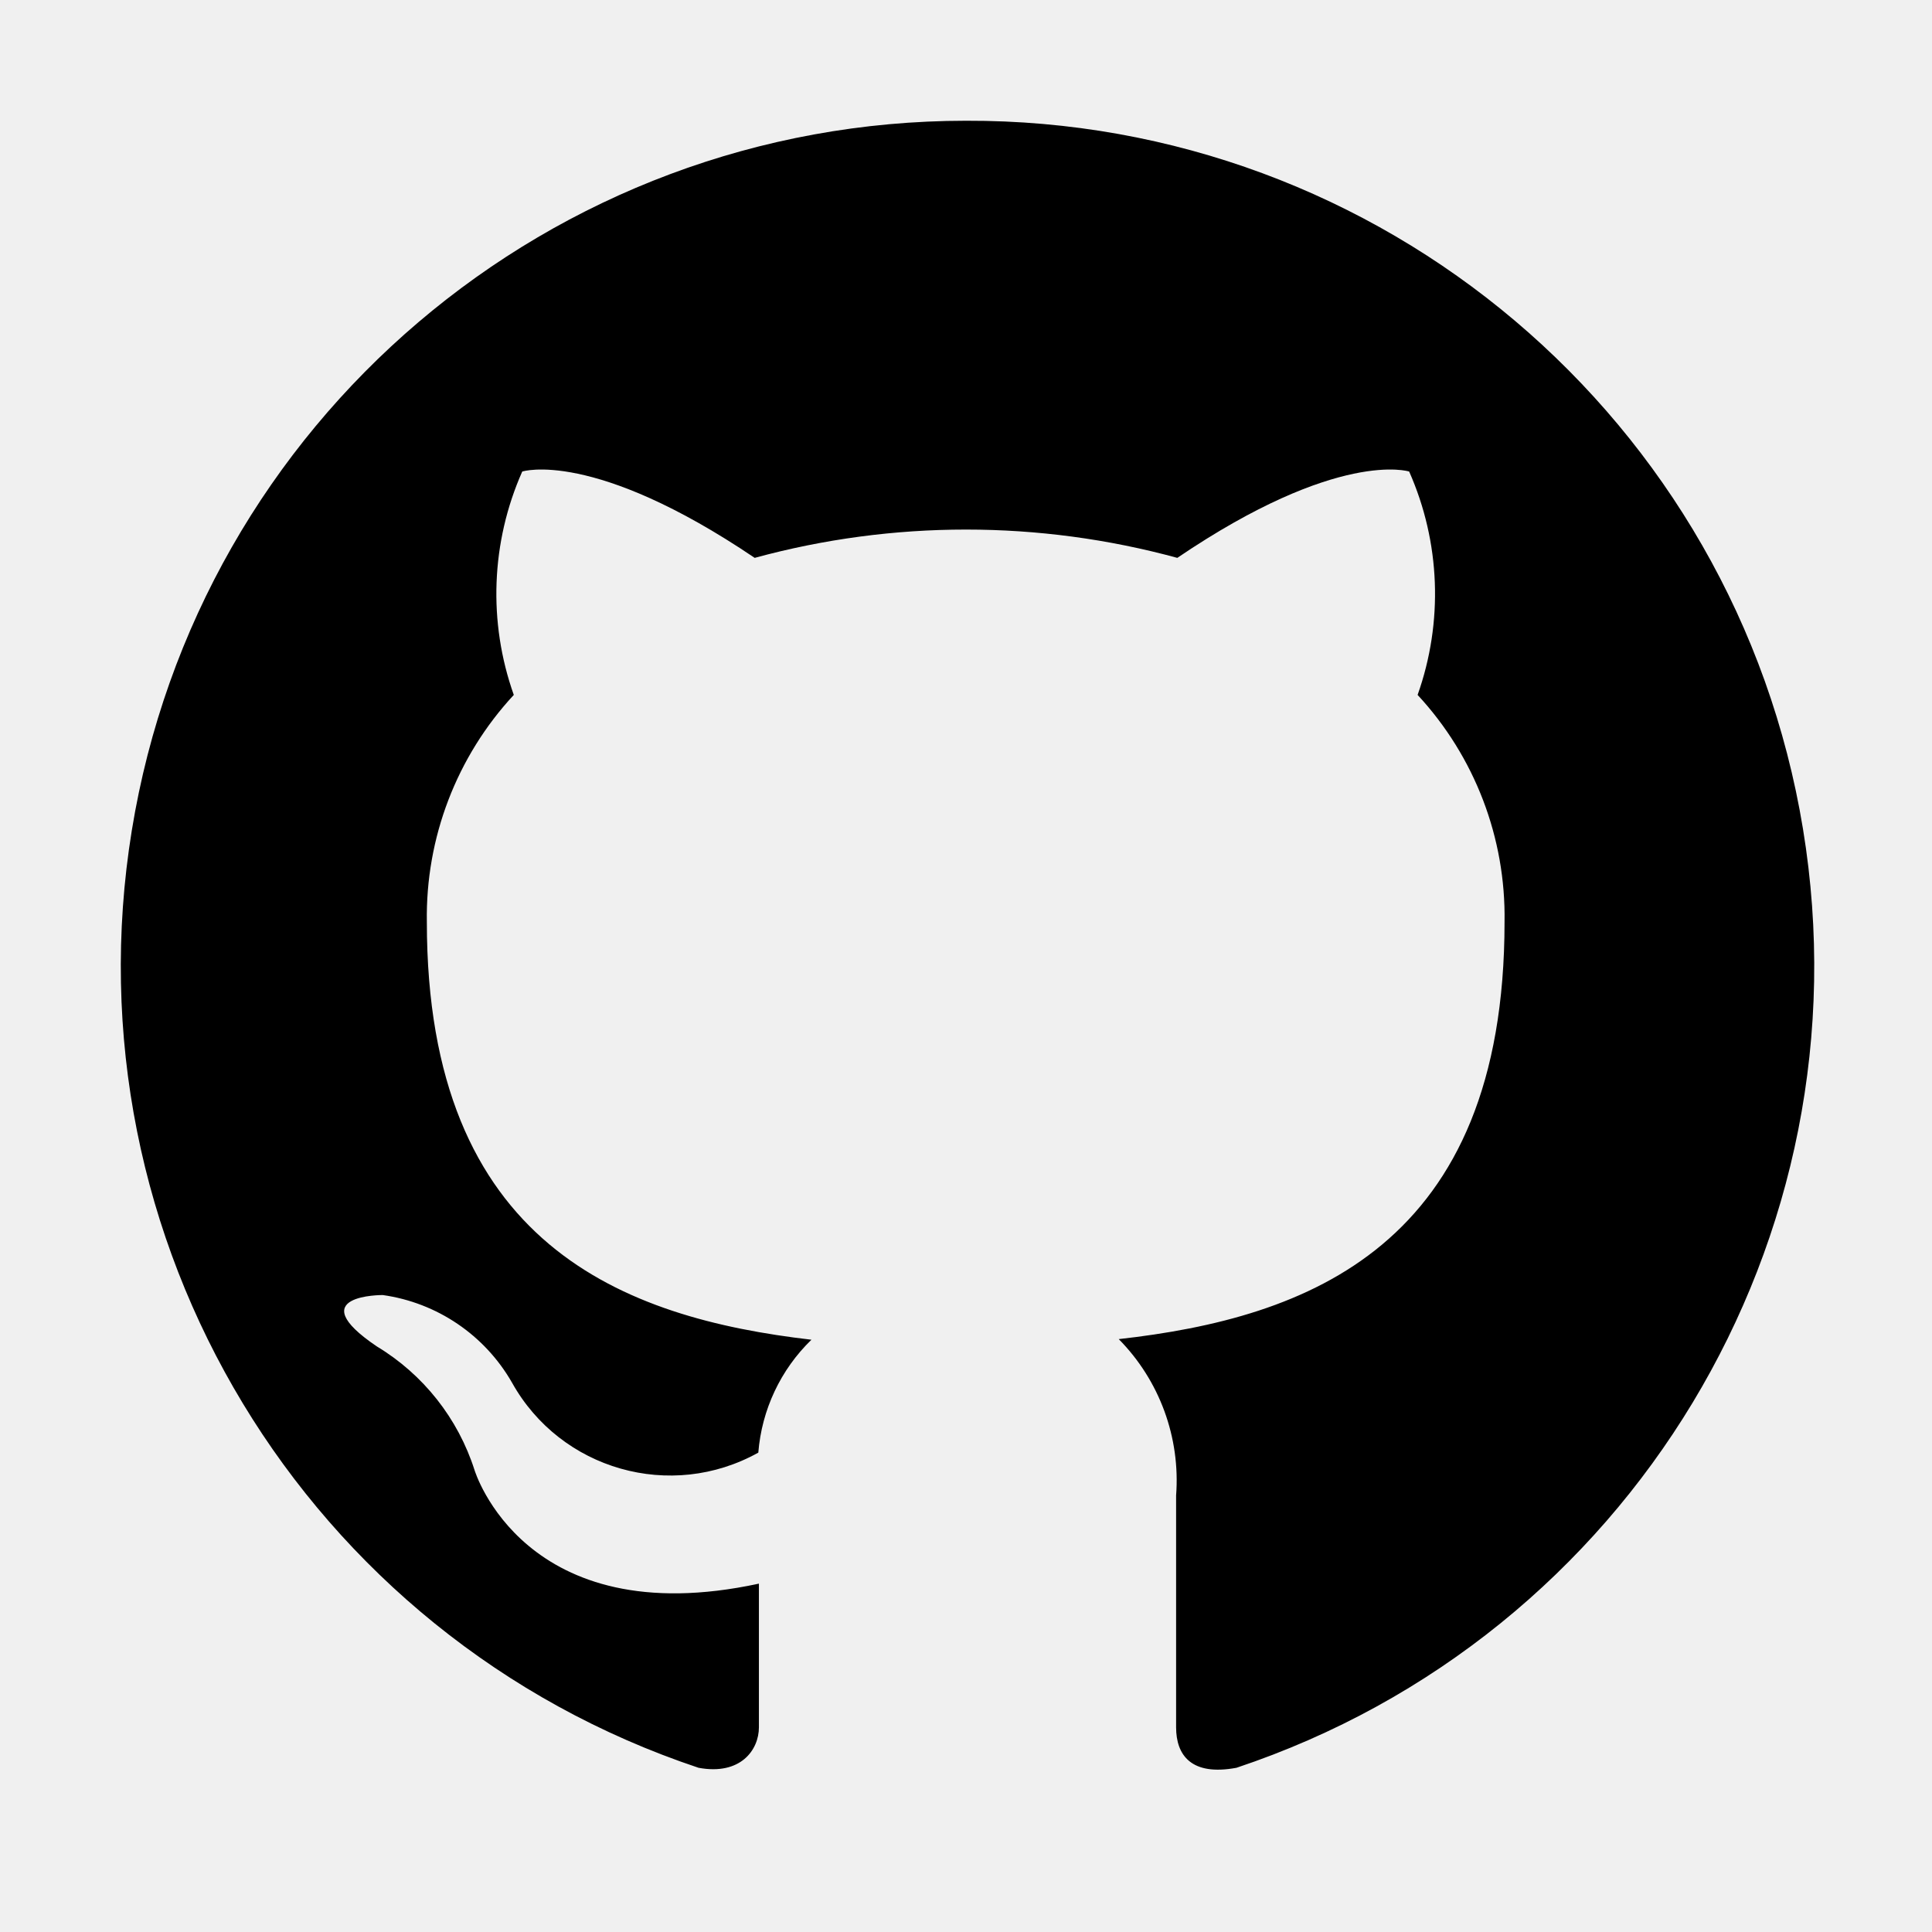
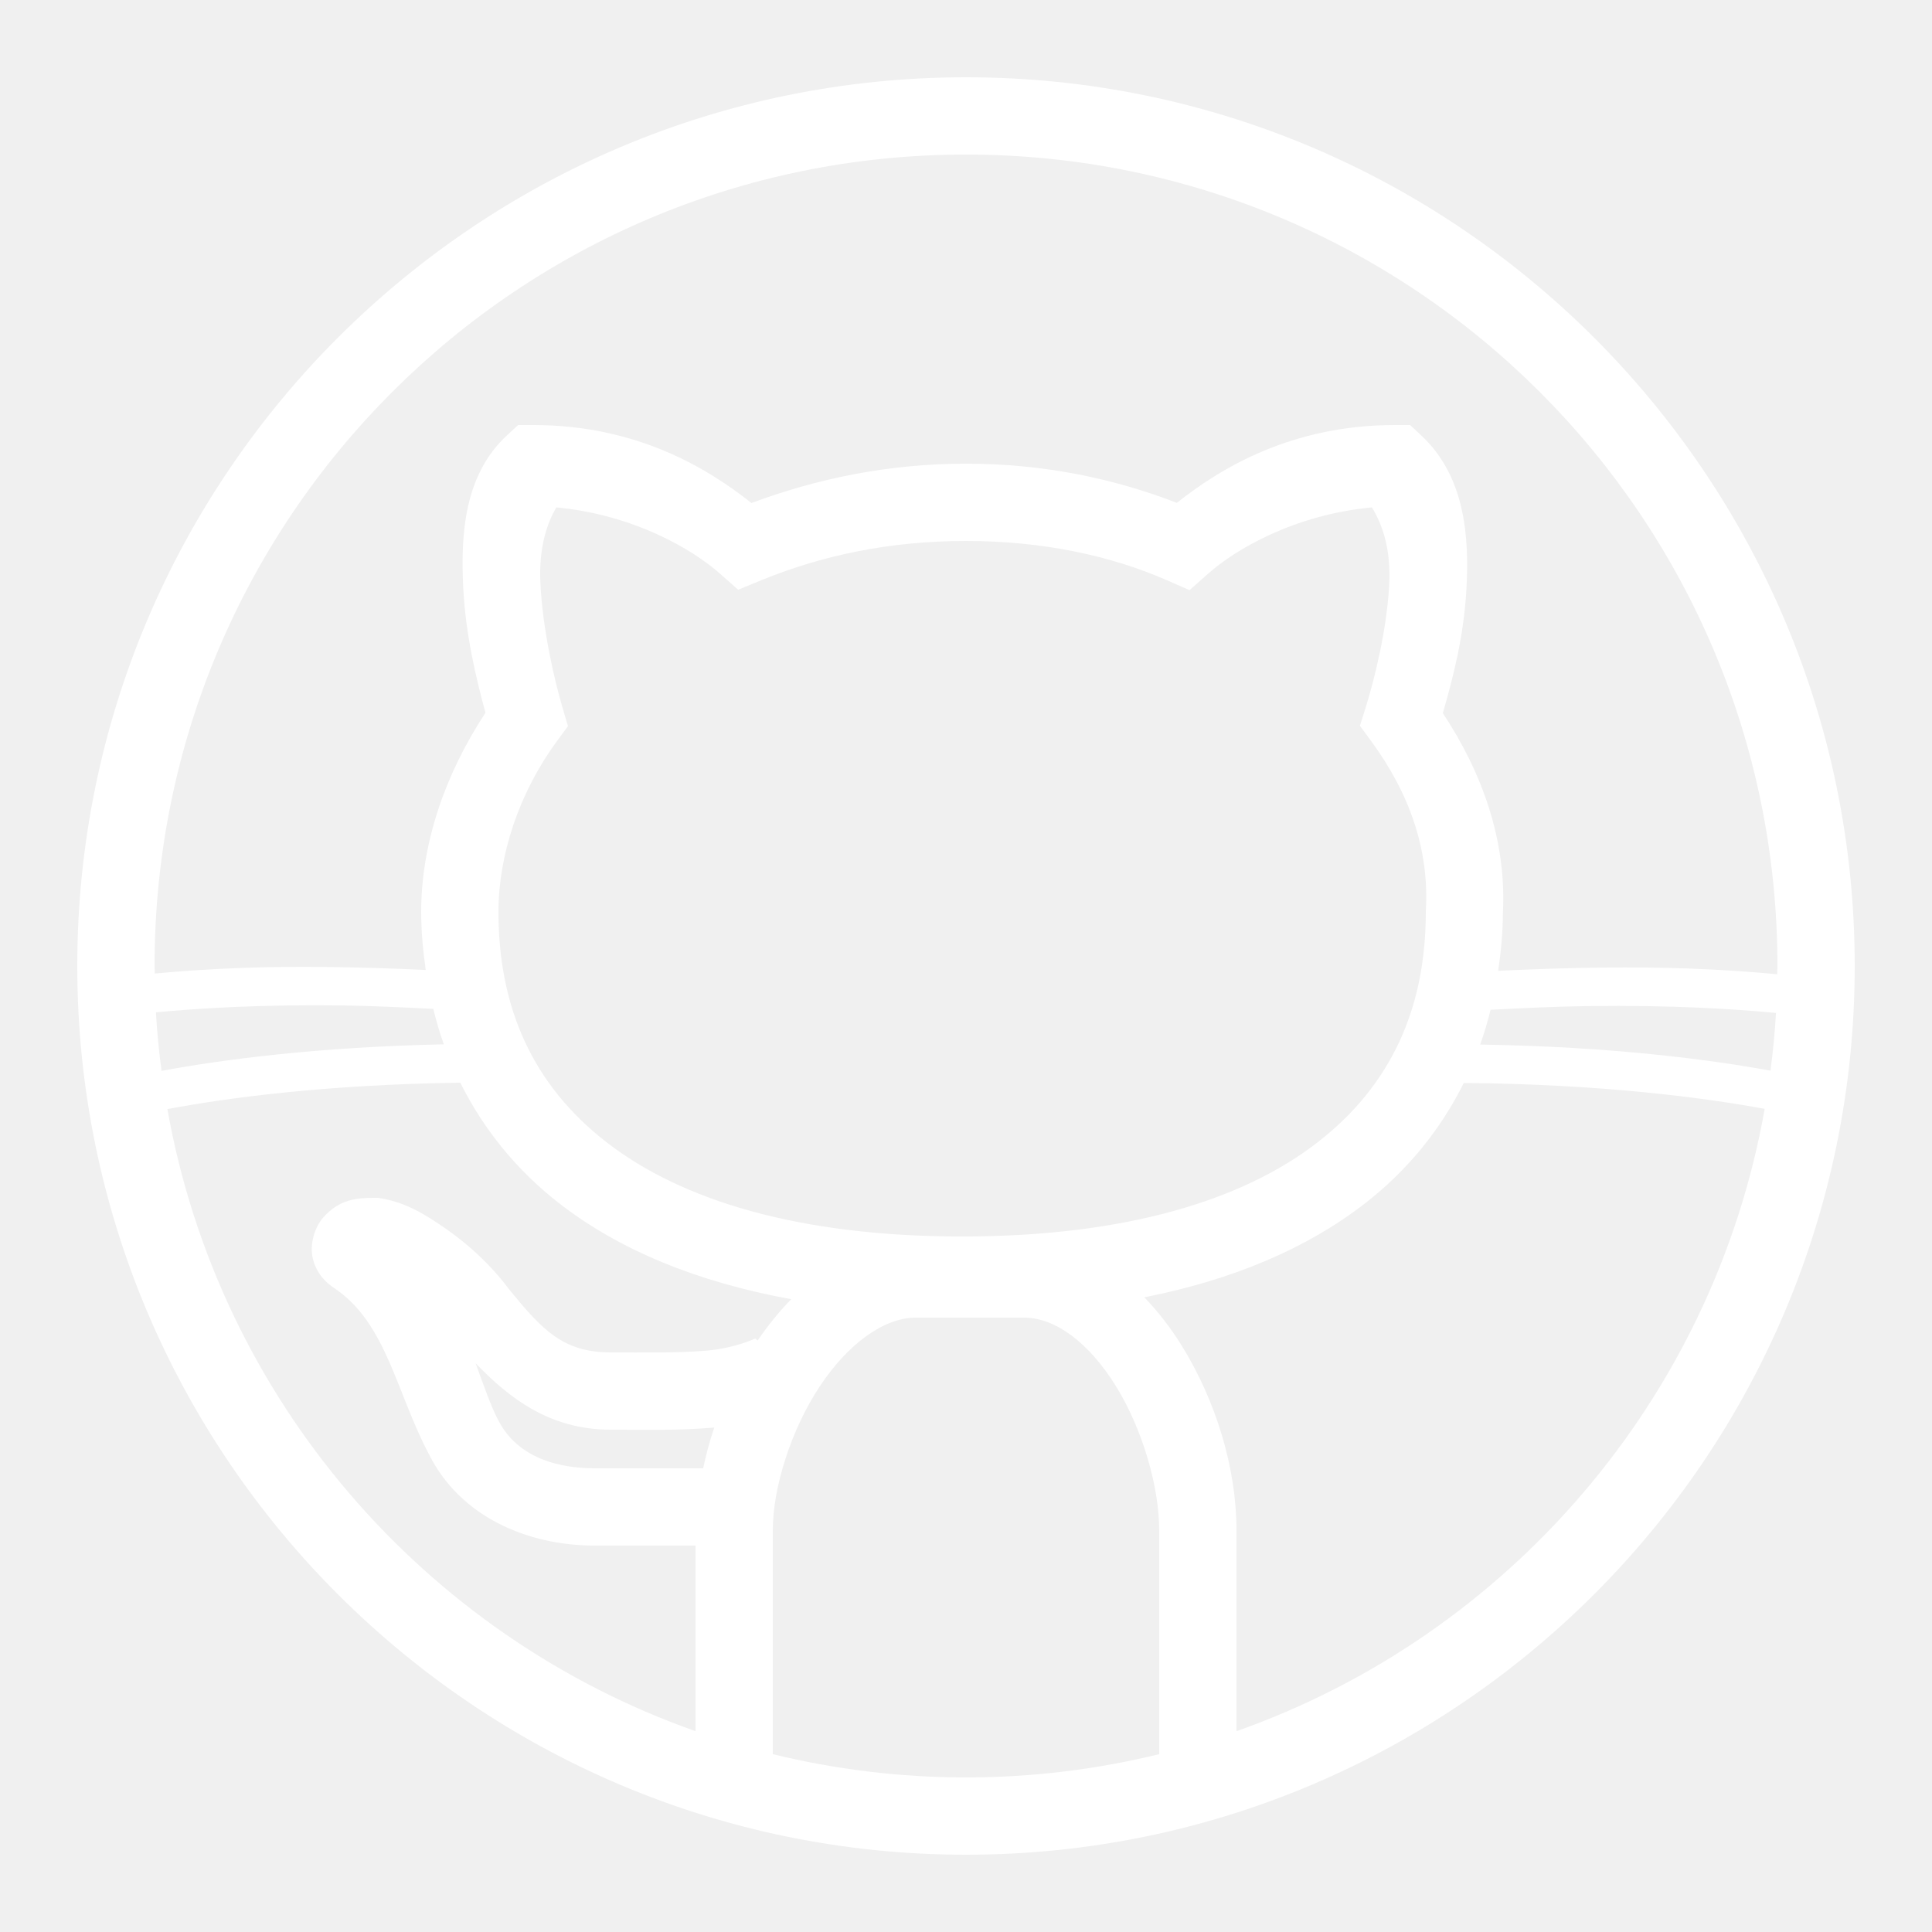
- <svg xmlns="http://www.w3.org/2000/svg" fill="#000000" width="800px" height="800px" viewBox="0 0 32 32" id="icon">
-   <defs>
-     <style>.cls-1{fill-rule:evenodd;}.cls-2{fill:none;}</style>
-   </defs>
-   <path class="cls-1" d="M16,2a14,14,0,0,0-4.43,27.28c.7.13,1-.3,1-.67s0-1.21,0-2.38c-3.89.84-4.71-1.88-4.71-1.88A3.71,3.71,0,0,0,6.24,22.3c-1.27-.86.1-.85.1-.85A2.94,2.94,0,0,1,8.48,22.9a3,3,0,0,0,4.08,1.16,2.93,2.93,0,0,1,.88-1.87c-3.1-.36-6.37-1.56-6.37-6.92a5.4,5.4,0,0,1,1.44-3.76,5,5,0,0,1,.14-3.7s1.17-.38,3.85,1.43a13.3,13.3,0,0,1,7,0c2.67-1.81,3.84-1.43,3.84-1.43a5,5,0,0,1,.14,3.7,5.4,5.4,0,0,1,1.44,3.76c0,5.38-3.27,6.56-6.39,6.91a3.33,3.33,0,0,1,.95,2.59c0,1.87,0,3.38,0,3.84s.25.81,1,.67A14,14,0,0,0,16,2Z" />
-   <rect id="_Transparent_Rectangle_" data-name="&lt;Transparent Rectangle&gt;" class="cls-2" width="32" height="32" />
+ <svg xmlns="http://www.w3.org/2000/svg" fill="#FFFFFF" viewBox="0 0 50 50" width="50px" height="50px">
+   <path d="M 25 2 C 12.311 2 2 12.311 2 25 C 2 37.689 12.311 48 25 48 C 37.689 48 48 37.689 48 25 C 48 12.311 37.689 2 25 2 z M 25 4 C 36.607 4 46 13.393 46 25 C 46 25.071 45.995 25.142 45.994 25.213 C 45.355 25.154 44.616 25.098 43.676 25.064 C 42.347 25.017 40.672 25.031 38.773 25.125 C 38.844 24.635 38.893 24.137 38.895 23.627 C 38.991 21.754 38.363 20.002 37.34 18.455 C 37.587 17.601 37.877 16.515 37.949 15.283 C 38.032 13.879 37.911 12.322 36.783 11.27 L 36.494 11 L 36.1 11 C 33.417 11 31.58 12.123 30.457 13.014 C 28.836 12.386 27.012 12 25 12 C 22.976 12 21.136 12.391 19.447 13.018 C 18.325 12.127 16.487 11 13.801 11 L 13.408 11 L 13.119 11.268 C 12.021 12.287 11.92 13.802 11.988 15.199 C 12.049 16.432 12.322 17.552 12.564 18.447 C 11.524 20.025 10.9 21.822 10.9 23.6 C 10.9 24.111 10.948 24.61 11.018 25.102 C 9.212 25.018 7.602 25.002 6.324 25.047 C 5.385 25.08 4.645 25.136 4.006 25.195 C 4.005 25.13 4 25.065 4 25 C 4 13.393 13.393 4 25 4 z M 14.396 13.131 C 16.414 13.322 17.932 14.223 18.635 14.848 L 19.104 15.262 L 19.682 15.025 C 21.263 14.374 23.027 14 25 14 C 26.973 14 28.737 14.376 30.199 15.016 L 30.785 15.273 L 31.264 14.848 C 31.967 14.223 33.487 13.322 35.506 13.131 C 35.774 13.576 36.007 14.209 35.951 15.166 C 35.884 16.312 35.577 17.56 35.346 18.301 L 35.195 18.783 L 35.494 19.191 C 36.484 20.541 36.988 22.001 36.902 23.545 L 36.9 23.572 L 36.9 23.6 C 36.9 26.095 36.002 28.092 34.088 29.572 C 32.174 31.052 29.153 32 24.9 32 C 20.648 32 17.625 31.052 15.711 29.572 C 13.797 28.092 12.9 26.095 12.9 23.6 C 12.9 22.135 13.429 20.524 14.406 19.191 L 14.699 18.793 L 14.559 18.318 C 14.327 17.53 14.043 16.254 13.986 15.102 C 13.939 14.143 14.166 13.537 14.396 13.131 z M 8.885 26.021 C 9.591 26.031 10.401 26.069 11.213 26.109 C 11.29 26.421 11.379 26.728 11.486 27.027 C 8.179 27.097 5.705 27.43 4.18 27.715 C 4.115 27.214 4.064 26.71 4.035 26.199 C 5.162 26.092 6.751 25.994 8.885 26.021 z M 41.115 26.037 C 43.248 26.01 44.836 26.108 45.963 26.215 C 45.934 26.718 45.884 27.216 45.82 27.709 C 44.241 27.419 41.7 27.087 38.307 27.033 C 38.412 26.74 38.5 26.438 38.576 26.133 C 39.471 26.085 40.345 26.047 41.115 26.037 z M 11.912 28.02 C 12.509 29.215 13.362 30.283 14.488 31.154 C 16.029 32.346 18.032 33.178 20.477 33.623 C 20.157 33.952 19.866 34.313 19.607 34.693 L 19.547 34.641 C 19.552 34.634 19.05 34.886 18.299 34.953 C 17.548 35.02 16.622 35 15.801 35 C 14.576 35 14.036 34.421 13.174 33.367 C 12.696 32.724 12.114 32.202 11.549 31.807 C 10.97 31.401 10.476 31.116 9.865 31.014 L 9.783 31 L 9.699 31 C 9.233 31 8.781 31.034 8.359 31.516 C 8.149 31.757 8.003 32.203 8.098 32.58 C 8.192 32.958 8.431 33.19 8.645 33.332 C 10.011 34.243 10.253 36.047 11.109 37.65 C 11.909 39.244 13.636 40 15.4 40 L 18 40 L 18 44.803 C 10.968 42.321 5.665 36.205 4.332 28.703 C 5.863 28.415 8.427 28.068 11.912 28.02 z M 37.883 28.027 C 41.446 28.058 44.081 28.404 45.67 28.697 C 44.339 36.202 39.034 42.32 32 44.803 L 32 39.6 C 32 38.015 31.48 36.268 30.574 34.811 C 30.299 34.368 29.976 33.95 29.615 33.574 C 31.93 33.117 33.832 32.299 35.312 31.154 C 36.437 30.285 37.288 29.22 37.883 28.027 z M 23.699 34.1 L 26.5 34.1 C 27.313 34.1 28.18 34.747 28.875 35.865 C 29.57 36.983 30 38.484 30 39.6 L 30 45.398 C 28.397 45.789 26.724 46 25 46 C 23.276 46 21.603 45.789 20 45.398 L 20 39.6 C 20 38.509 20.468 37.011 21.209 35.889 C 21.95 34.766 22.886 34.1 23.699 34.1 z M 12.309 35.281 C 13.174 36.179 14.223 37 15.801 37 C 16.58 37 17.552 37.028 18.477 36.945 C 18.48 36.945 18.483 36.944 18.486 36.943 C 18.365 37.293 18.274 37.646 18.197 38 L 15.4 38 C 14.167 38 13.296 37.554 12.895 36.752 L 12.887 36.738 L 12.881 36.727 C 12.716 36.421 12.501 35.811 12.309 35.281 z" />
</svg>
